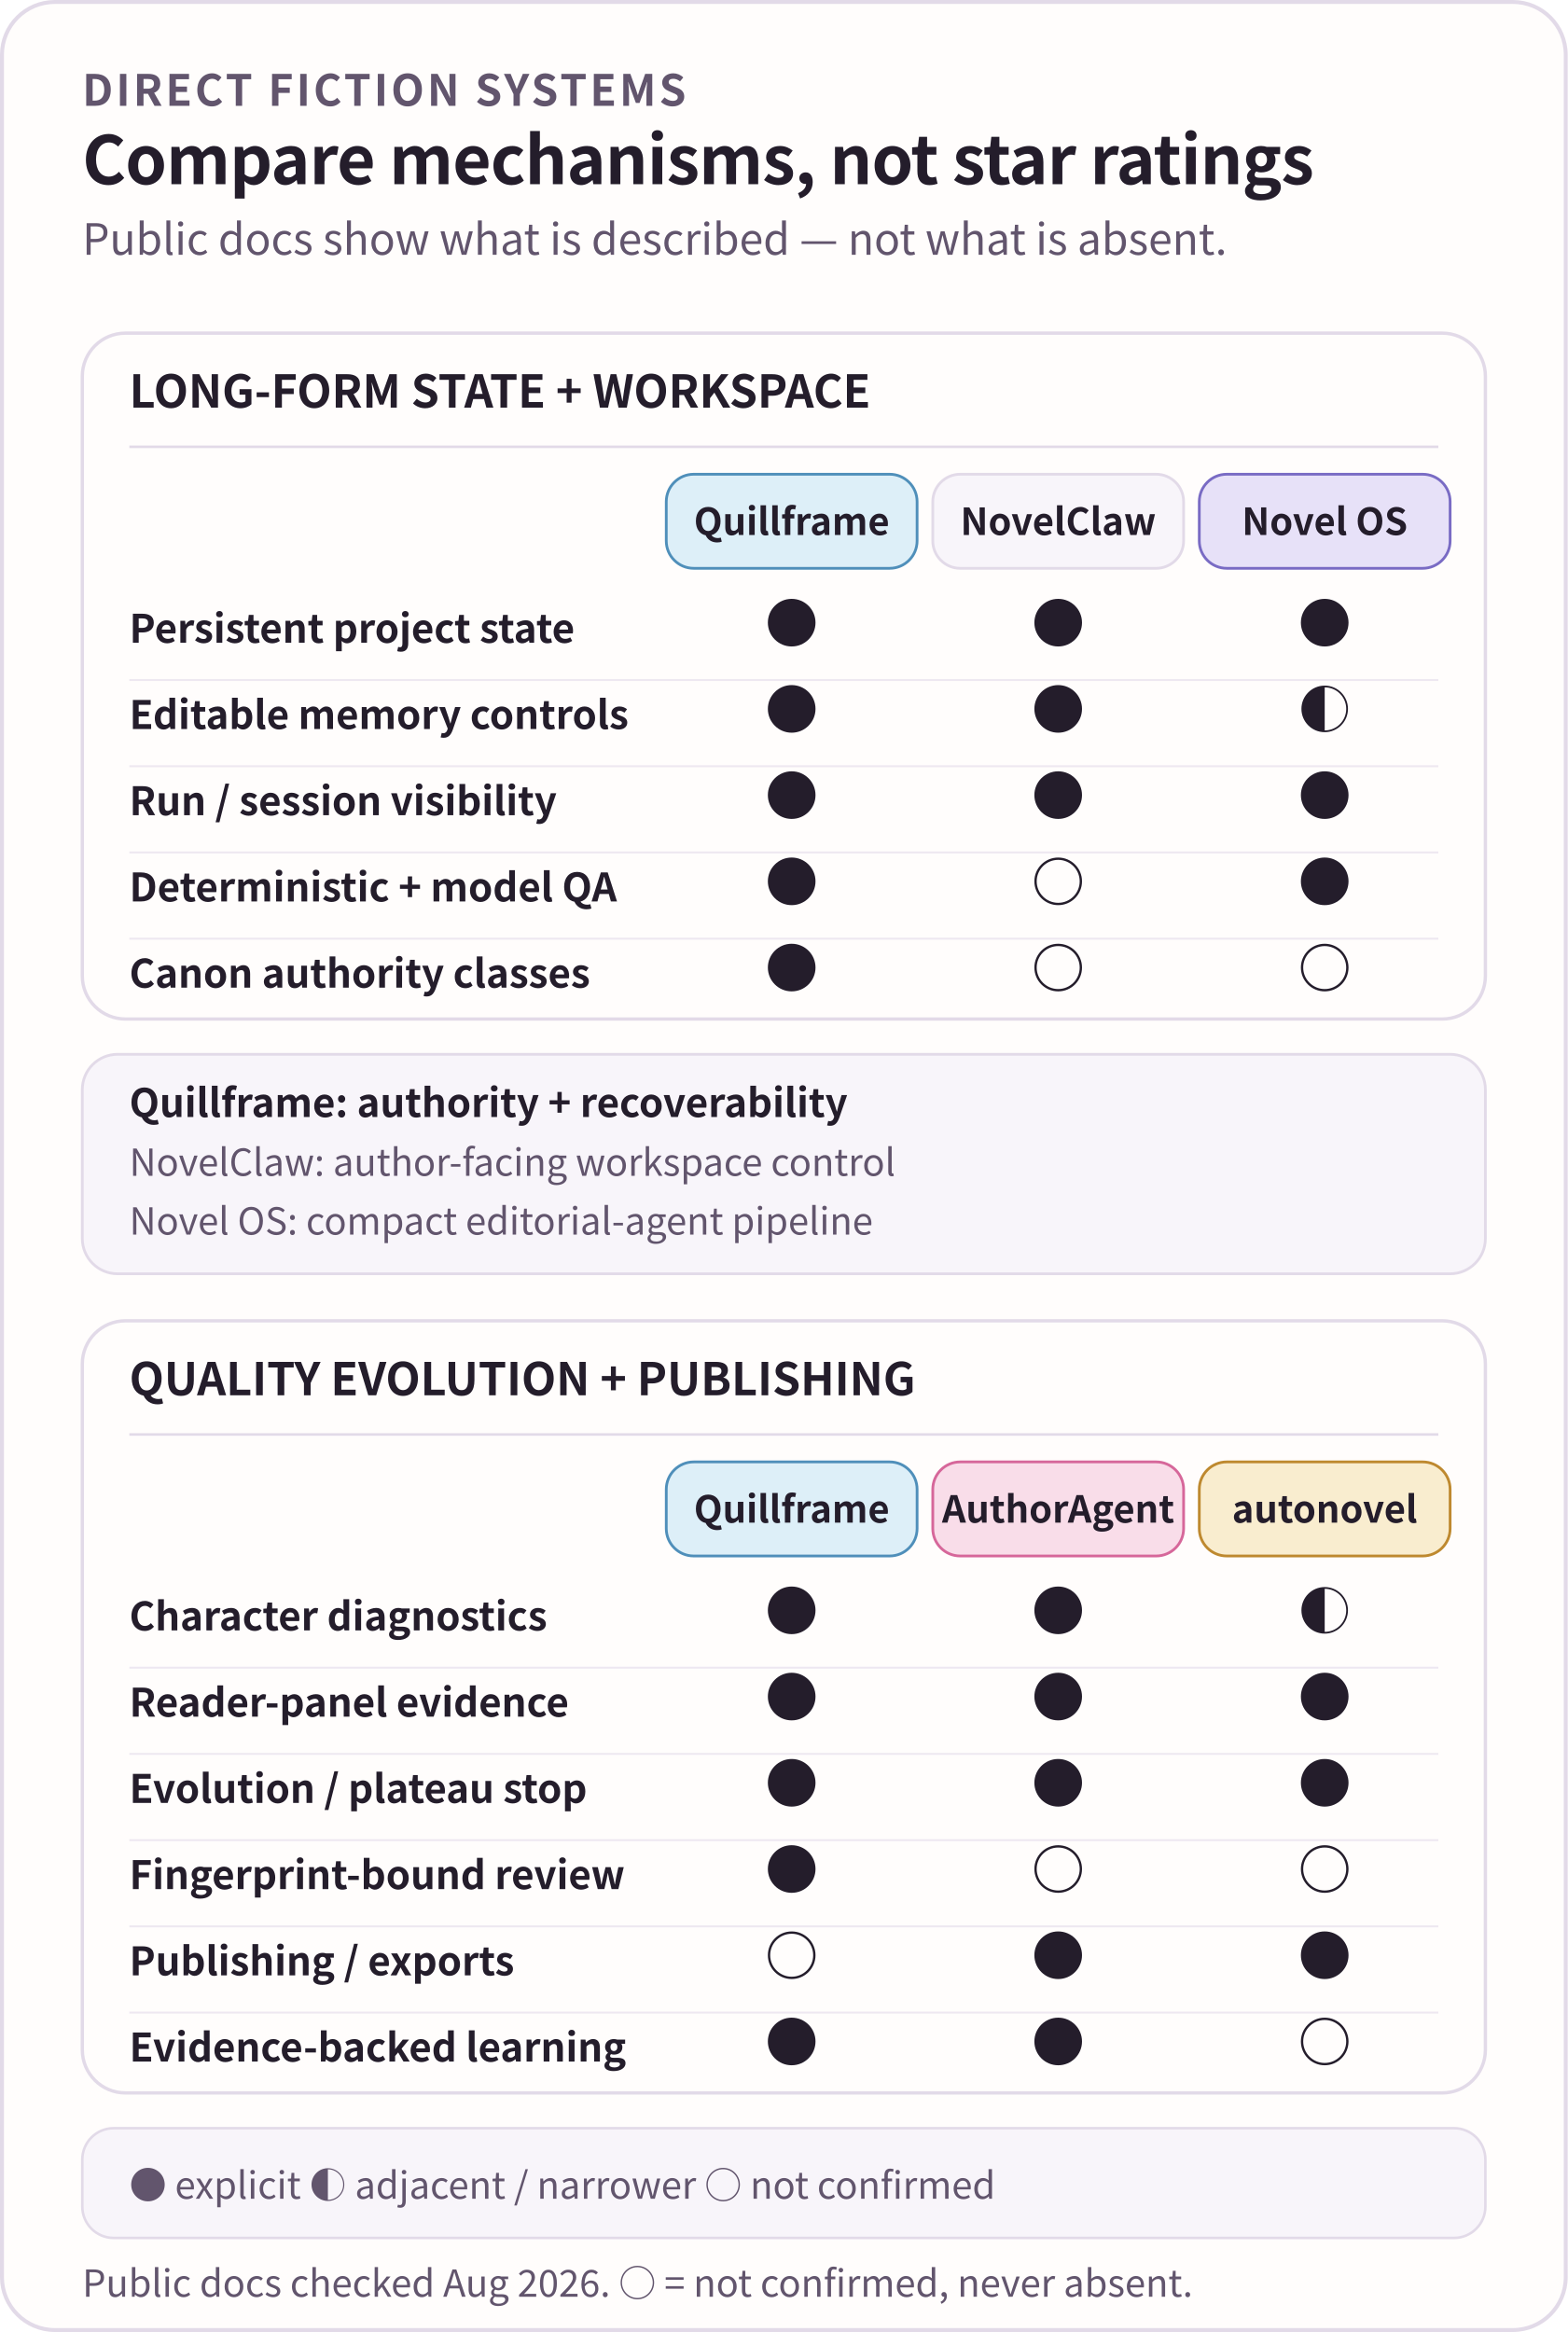
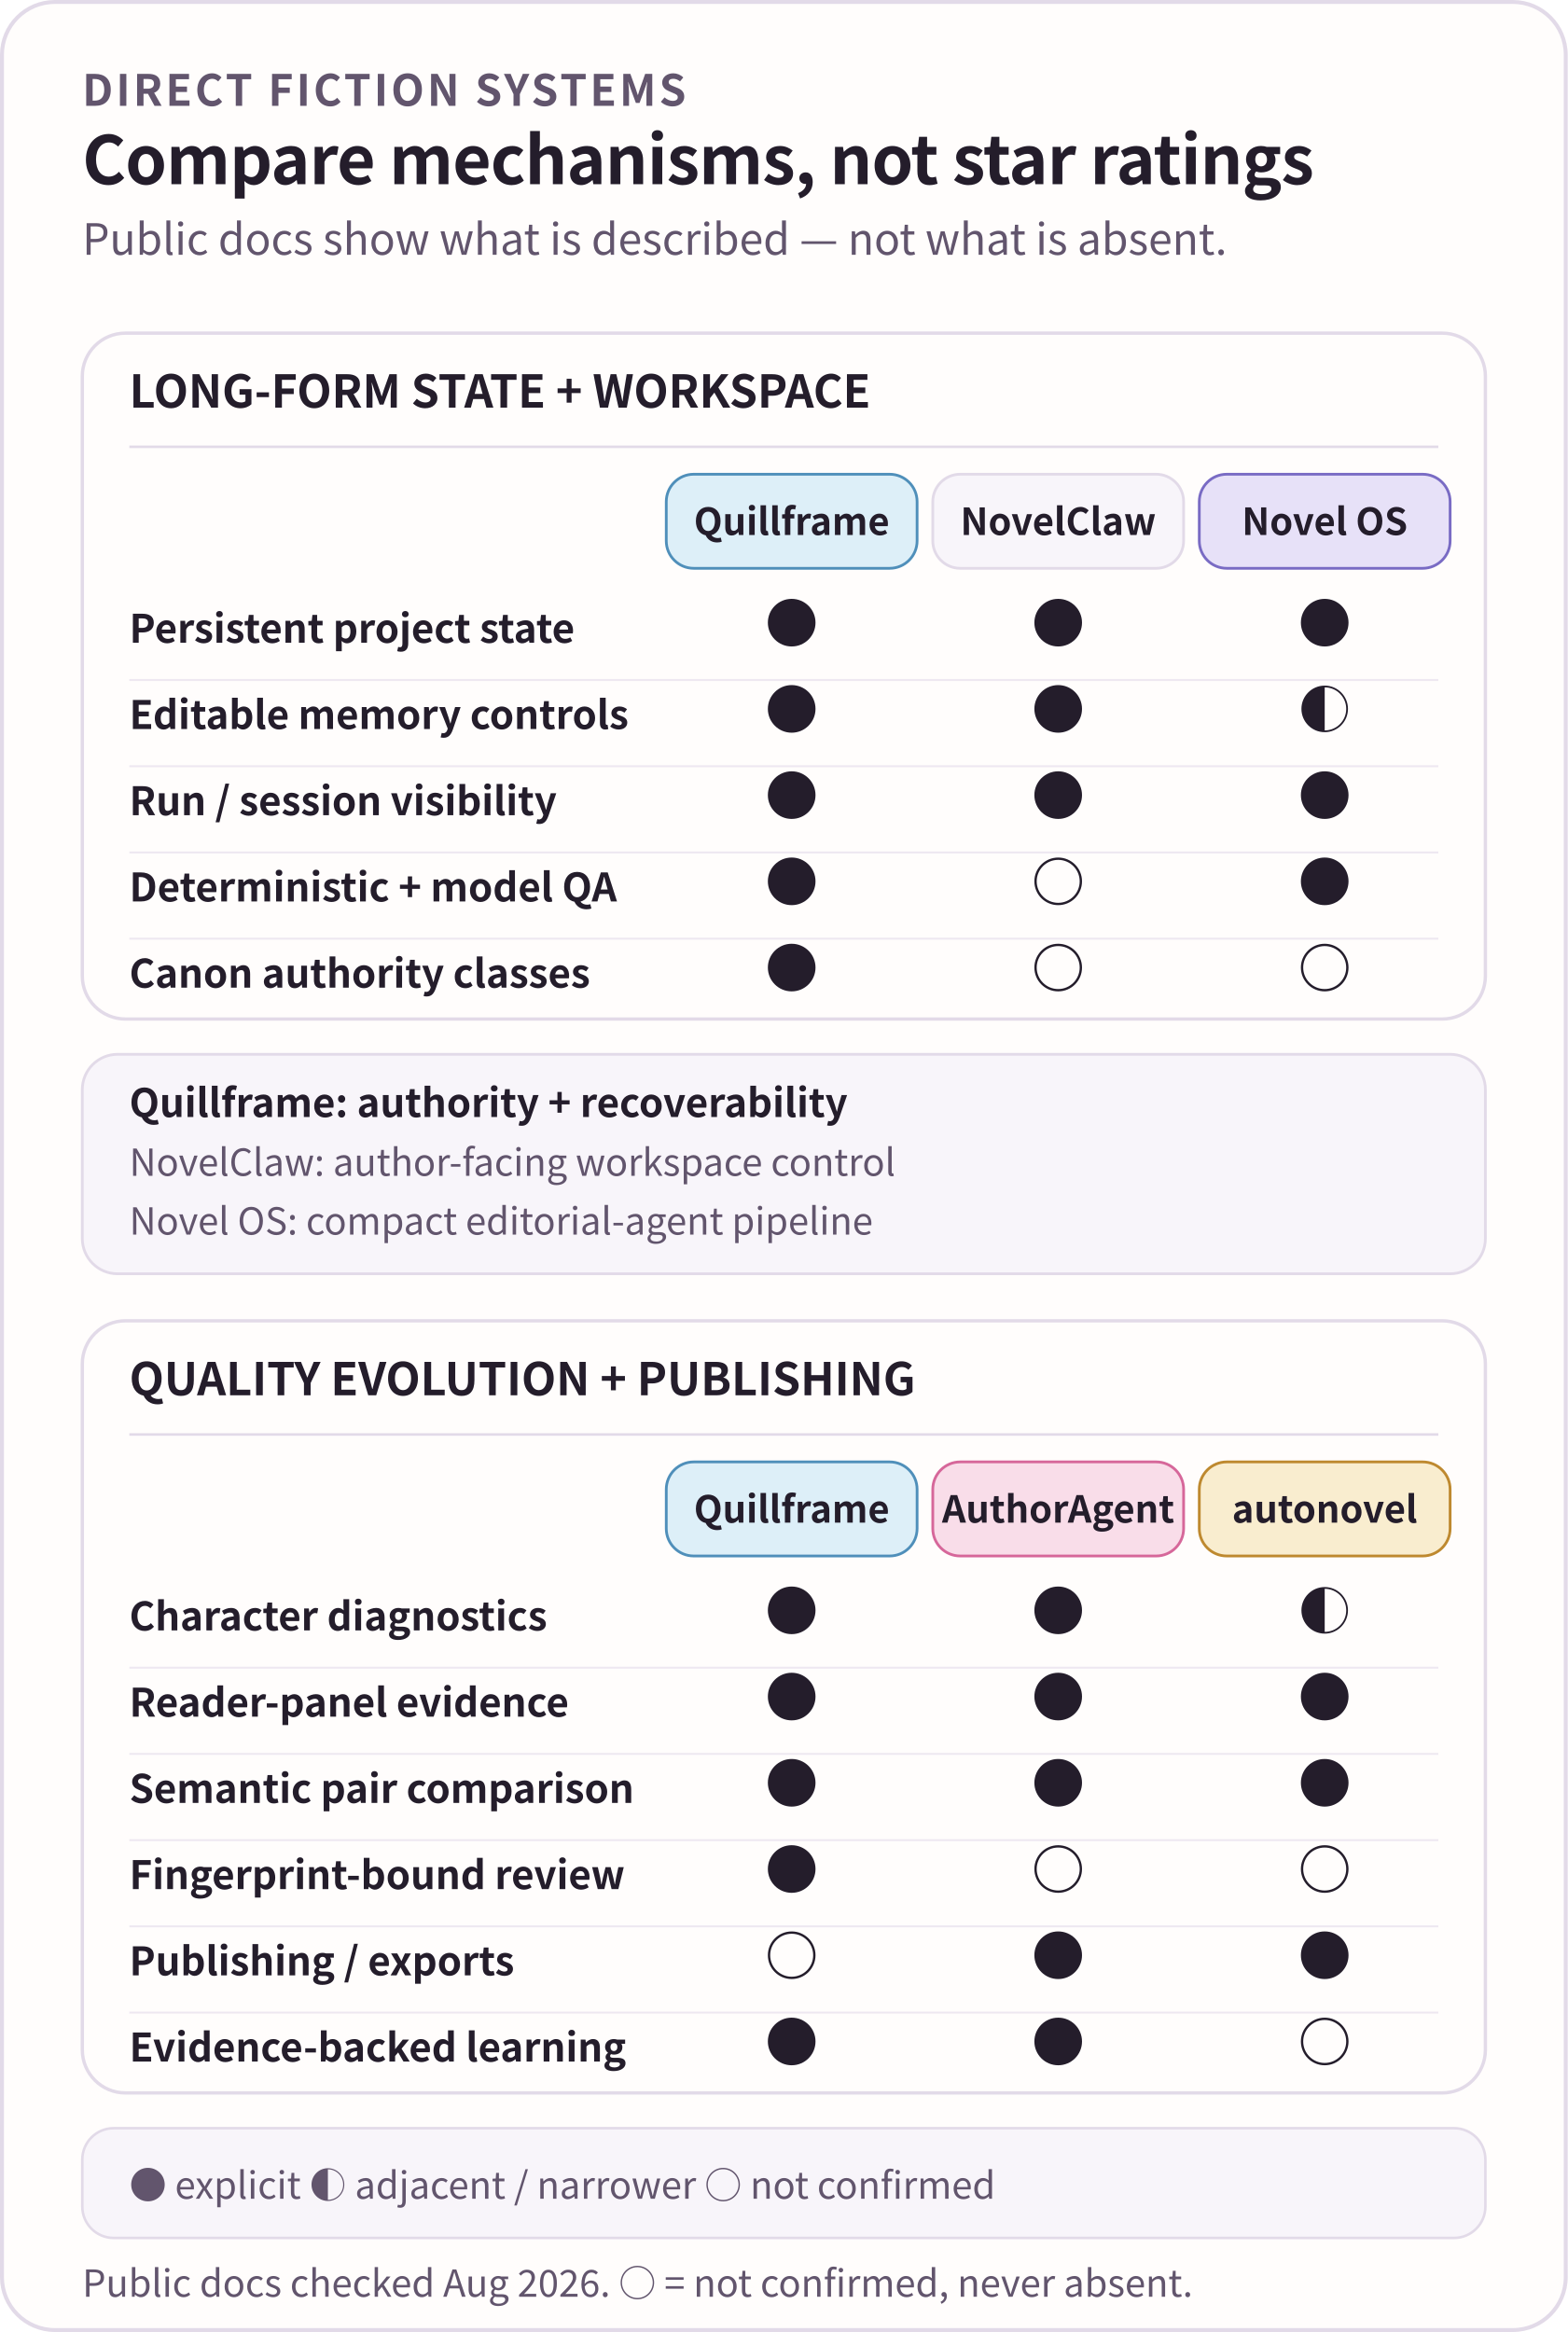
<svg xmlns="http://www.w3.org/2000/svg" viewBox="0 0 800 1190" role="img" data-doc-tier="A">
  <style>text{font-family:"Noto Sans CJK SC","Noto Sans",-apple-system,BlinkMacSystemFont,"Segoe UI",Arial,sans-serif;fill:#241D2B}.eyebrow{font-size:22px;font-weight:800;letter-spacing:1.5px;fill:#62556D}.title{font-size:34px;font-weight:850;letter-spacing:-.4px}.subtitle{font-size:22px;font-weight:500;fill:#62556D}.panel{font-size:23px;font-weight:850}.prod{font-size:19px;font-weight:850}.row{font-size:20px;font-weight:650}.note{font-size:19px;font-weight:500;fill:#62556D}.symbol{font-size:27px;font-weight:900}.position{font-size:20px;font-weight:750}</style>
  <rect width="800" height="1190" rx="28" fill="#FFFDFC" />
  <rect x="1" y="1" width="798" height="1188" rx="27" fill="none" stroke="#E2DAE8" stroke-width="2" />
  <text x="42" y="54" class="eyebrow" text-anchor="start">DIRECT FICTION SYSTEMS</text>
  <text x="42" y="94" class="title" text-anchor="start" data-max-width="720">Compare mechanisms, not star ratings</text>
  <text x="42" y="130" class="subtitle" text-anchor="start" data-max-width="720">Public docs show what is described — not what is absent.</text>
  <rect x="42" y="170" width="716" height="350" rx="22" fill="#FFFDFC" stroke="#E2DAE8" stroke-width="1.7" />
  <text x="66" y="208" class="panel" text-anchor="start" data-max-width="650">LONG-FORM STATE + WORKSPACE</text>
  <line x1="66" y1="228" x2="734" y2="228" stroke="#E2DAE8" stroke-width="1.3" />
  <rect x="340" y="242" width="128" height="48" rx="14" fill="#DDEFF8" stroke="#4F8FBA" stroke-width="1.4" />
  <text x="404" y="273" class="prod" text-anchor="middle" data-max-width="120">Quillframe</text>
  <rect x="476" y="242" width="128" height="48" rx="14" fill="#F8F5FA" stroke="#E2DAE8" stroke-width="1.4" />
  <text x="540" y="273" class="prod" text-anchor="middle" data-max-width="120">NovelClaw</text>
  <rect x="612" y="242" width="128" height="48" rx="14" fill="#E7E1F8" stroke="#796BC4" stroke-width="1.4" />
  <text x="676" y="273" class="prod" text-anchor="middle" data-max-width="120">Novel OS</text>
  <text x="66" y="328" class="row" text-anchor="start" data-max-width="255">Persistent project state</text>
  <text x="404" y="328" class="symbol" text-anchor="middle">●</text>
  <text x="540" y="328" class="symbol" text-anchor="middle">●</text>
  <text x="676" y="328" class="symbol" text-anchor="middle">●</text>
  <line x1="66" y1="347" x2="734" y2="347" stroke="#EEE8F1" stroke-width="1" />
  <text x="66" y="372" class="row" text-anchor="start" data-max-width="255">Editable memory controls</text>
  <text x="404" y="372" class="symbol" text-anchor="middle">●</text>
  <text x="540" y="372" class="symbol" text-anchor="middle">●</text>
  <text x="676" y="372" class="symbol" text-anchor="middle">◐</text>
  <line x1="66" y1="391" x2="734" y2="391" stroke="#EEE8F1" stroke-width="1" />
  <text x="66" y="416" class="row" text-anchor="start" data-max-width="255">Run / session visibility</text>
  <text x="404" y="416" class="symbol" text-anchor="middle">●</text>
  <text x="540" y="416" class="symbol" text-anchor="middle">●</text>
  <text x="676" y="416" class="symbol" text-anchor="middle">●</text>
  <line x1="66" y1="435" x2="734" y2="435" stroke="#EEE8F1" stroke-width="1" />
  <text x="66" y="460" class="row" text-anchor="start" data-max-width="255">Deterministic + model QA</text>
  <text x="404" y="460" class="symbol" text-anchor="middle">●</text>
  <text x="540" y="460" class="symbol" text-anchor="middle">○</text>
  <text x="676" y="460" class="symbol" text-anchor="middle">●</text>
  <line x1="66" y1="479" x2="734" y2="479" stroke="#EEE8F1" stroke-width="1" />
  <text x="66" y="504" class="row" text-anchor="start" data-max-width="255">Canon authority classes</text>
  <text x="404" y="504" class="symbol" text-anchor="middle">●</text>
  <text x="540" y="504" class="symbol" text-anchor="middle">○</text>
  <text x="676" y="504" class="symbol" text-anchor="middle">○</text>
  <rect x="42" y="538" width="716" height="112" rx="18" fill="#F8F5FA" stroke="#E2DAE8" stroke-width="1.4" />
  <text x="66" y="570" class="position" text-anchor="start" data-max-width="650">Quillframe: authority + recoverability</text>
  <text x="66" y="600" class="note" text-anchor="start" data-max-width="650">NovelClaw: author-facing workspace control</text>
  <text x="66" y="630" class="note" text-anchor="start" data-max-width="650">Novel OS: compact editorial-agent pipeline</text>
  <rect x="42" y="674" width="716" height="394" rx="22" fill="#FFFDFC" stroke="#E2DAE8" stroke-width="1.7" />
  <text x="66" y="712" class="panel" text-anchor="start" data-max-width="650">QUALITY EVOLUTION + PUBLISHING</text>
  <line x1="66" y1="732" x2="734" y2="732" stroke="#E2DAE8" stroke-width="1.3" />
  <rect x="340" y="746" width="128" height="48" rx="14" fill="#DDEFF8" stroke="#4F8FBA" stroke-width="1.4" />
  <text x="404" y="777" class="prod" text-anchor="middle" data-max-width="120">Quillframe</text>
  <rect x="476" y="746" width="128" height="48" rx="14" fill="#F9DDE9" stroke="#D6679A" stroke-width="1.4" />
  <text x="540" y="777" class="prod" text-anchor="middle" data-max-width="120">AuthorAgent</text>
  <rect x="612" y="746" width="128" height="48" rx="14" fill="#F9EDCF" stroke="#BE892F" stroke-width="1.4" />
  <text x="676" y="777" class="prod" text-anchor="middle" data-max-width="120">autonovel</text>
  <text x="66" y="832" class="row" text-anchor="start" data-max-width="255">Character diagnostics</text>
  <text x="404" y="832" class="symbol" text-anchor="middle">●</text>
  <text x="540" y="832" class="symbol" text-anchor="middle">●</text>
  <text x="676" y="832" class="symbol" text-anchor="middle">◐</text>
  <line x1="66" y1="851" x2="734" y2="851" stroke="#EEE8F1" stroke-width="1" />
  <text x="66" y="876" class="row" text-anchor="start" data-max-width="255">Reader-panel evidence</text>
  <text x="404" y="876" class="symbol" text-anchor="middle">●</text>
  <text x="540" y="876" class="symbol" text-anchor="middle">●</text>
  <text x="676" y="876" class="symbol" text-anchor="middle">●</text>
  <line x1="66" y1="895" x2="734" y2="895" stroke="#EEE8F1" stroke-width="1" />
-   <text x="66" y="920" class="row" text-anchor="start" data-max-width="255">Evolution / plateau stop</text>
+   <text x="66" y="920" class="row" text-anchor="start" data-max-width="255">Semantic pair comparison</text>
  <text x="404" y="920" class="symbol" text-anchor="middle">●</text>
  <text x="540" y="920" class="symbol" text-anchor="middle">●</text>
  <text x="676" y="920" class="symbol" text-anchor="middle">●</text>
  <line x1="66" y1="939" x2="734" y2="939" stroke="#EEE8F1" stroke-width="1" />
  <text x="66" y="964" class="row" text-anchor="start" data-max-width="255">Fingerprint-bound review</text>
  <text x="404" y="964" class="symbol" text-anchor="middle">●</text>
  <text x="540" y="964" class="symbol" text-anchor="middle">○</text>
  <text x="676" y="964" class="symbol" text-anchor="middle">○</text>
  <line x1="66" y1="983" x2="734" y2="983" stroke="#EEE8F1" stroke-width="1" />
  <text x="66" y="1008" class="row" text-anchor="start" data-max-width="255">Publishing / exports</text>
  <text x="404" y="1008" class="symbol" text-anchor="middle">○</text>
  <text x="540" y="1008" class="symbol" text-anchor="middle">●</text>
  <text x="676" y="1008" class="symbol" text-anchor="middle">●</text>
  <line x1="66" y1="1027" x2="734" y2="1027" stroke="#EEE8F1" stroke-width="1" />
  <text x="66" y="1052" class="row" text-anchor="start" data-max-width="255">Evidence-backed learning</text>
  <text x="404" y="1052" class="symbol" text-anchor="middle">●</text>
  <text x="540" y="1052" class="symbol" text-anchor="middle">●</text>
  <text x="676" y="1052" class="symbol" text-anchor="middle">○</text>
  <rect x="42" y="1086" width="716" height="56" rx="16" fill="#F8F5FA" stroke="#E2DAE8" stroke-width="1.3" />
  <text x="66" y="1122" class="note" text-anchor="start" data-max-width="670">● explicit   ◐ adjacent / narrower   ○ not confirmed</text>
  <text x="42" y="1172" class="note" text-anchor="start" data-max-width="720">Public docs checked Aug 2026. ○ = not confirmed, never absent.</text>
</svg>
